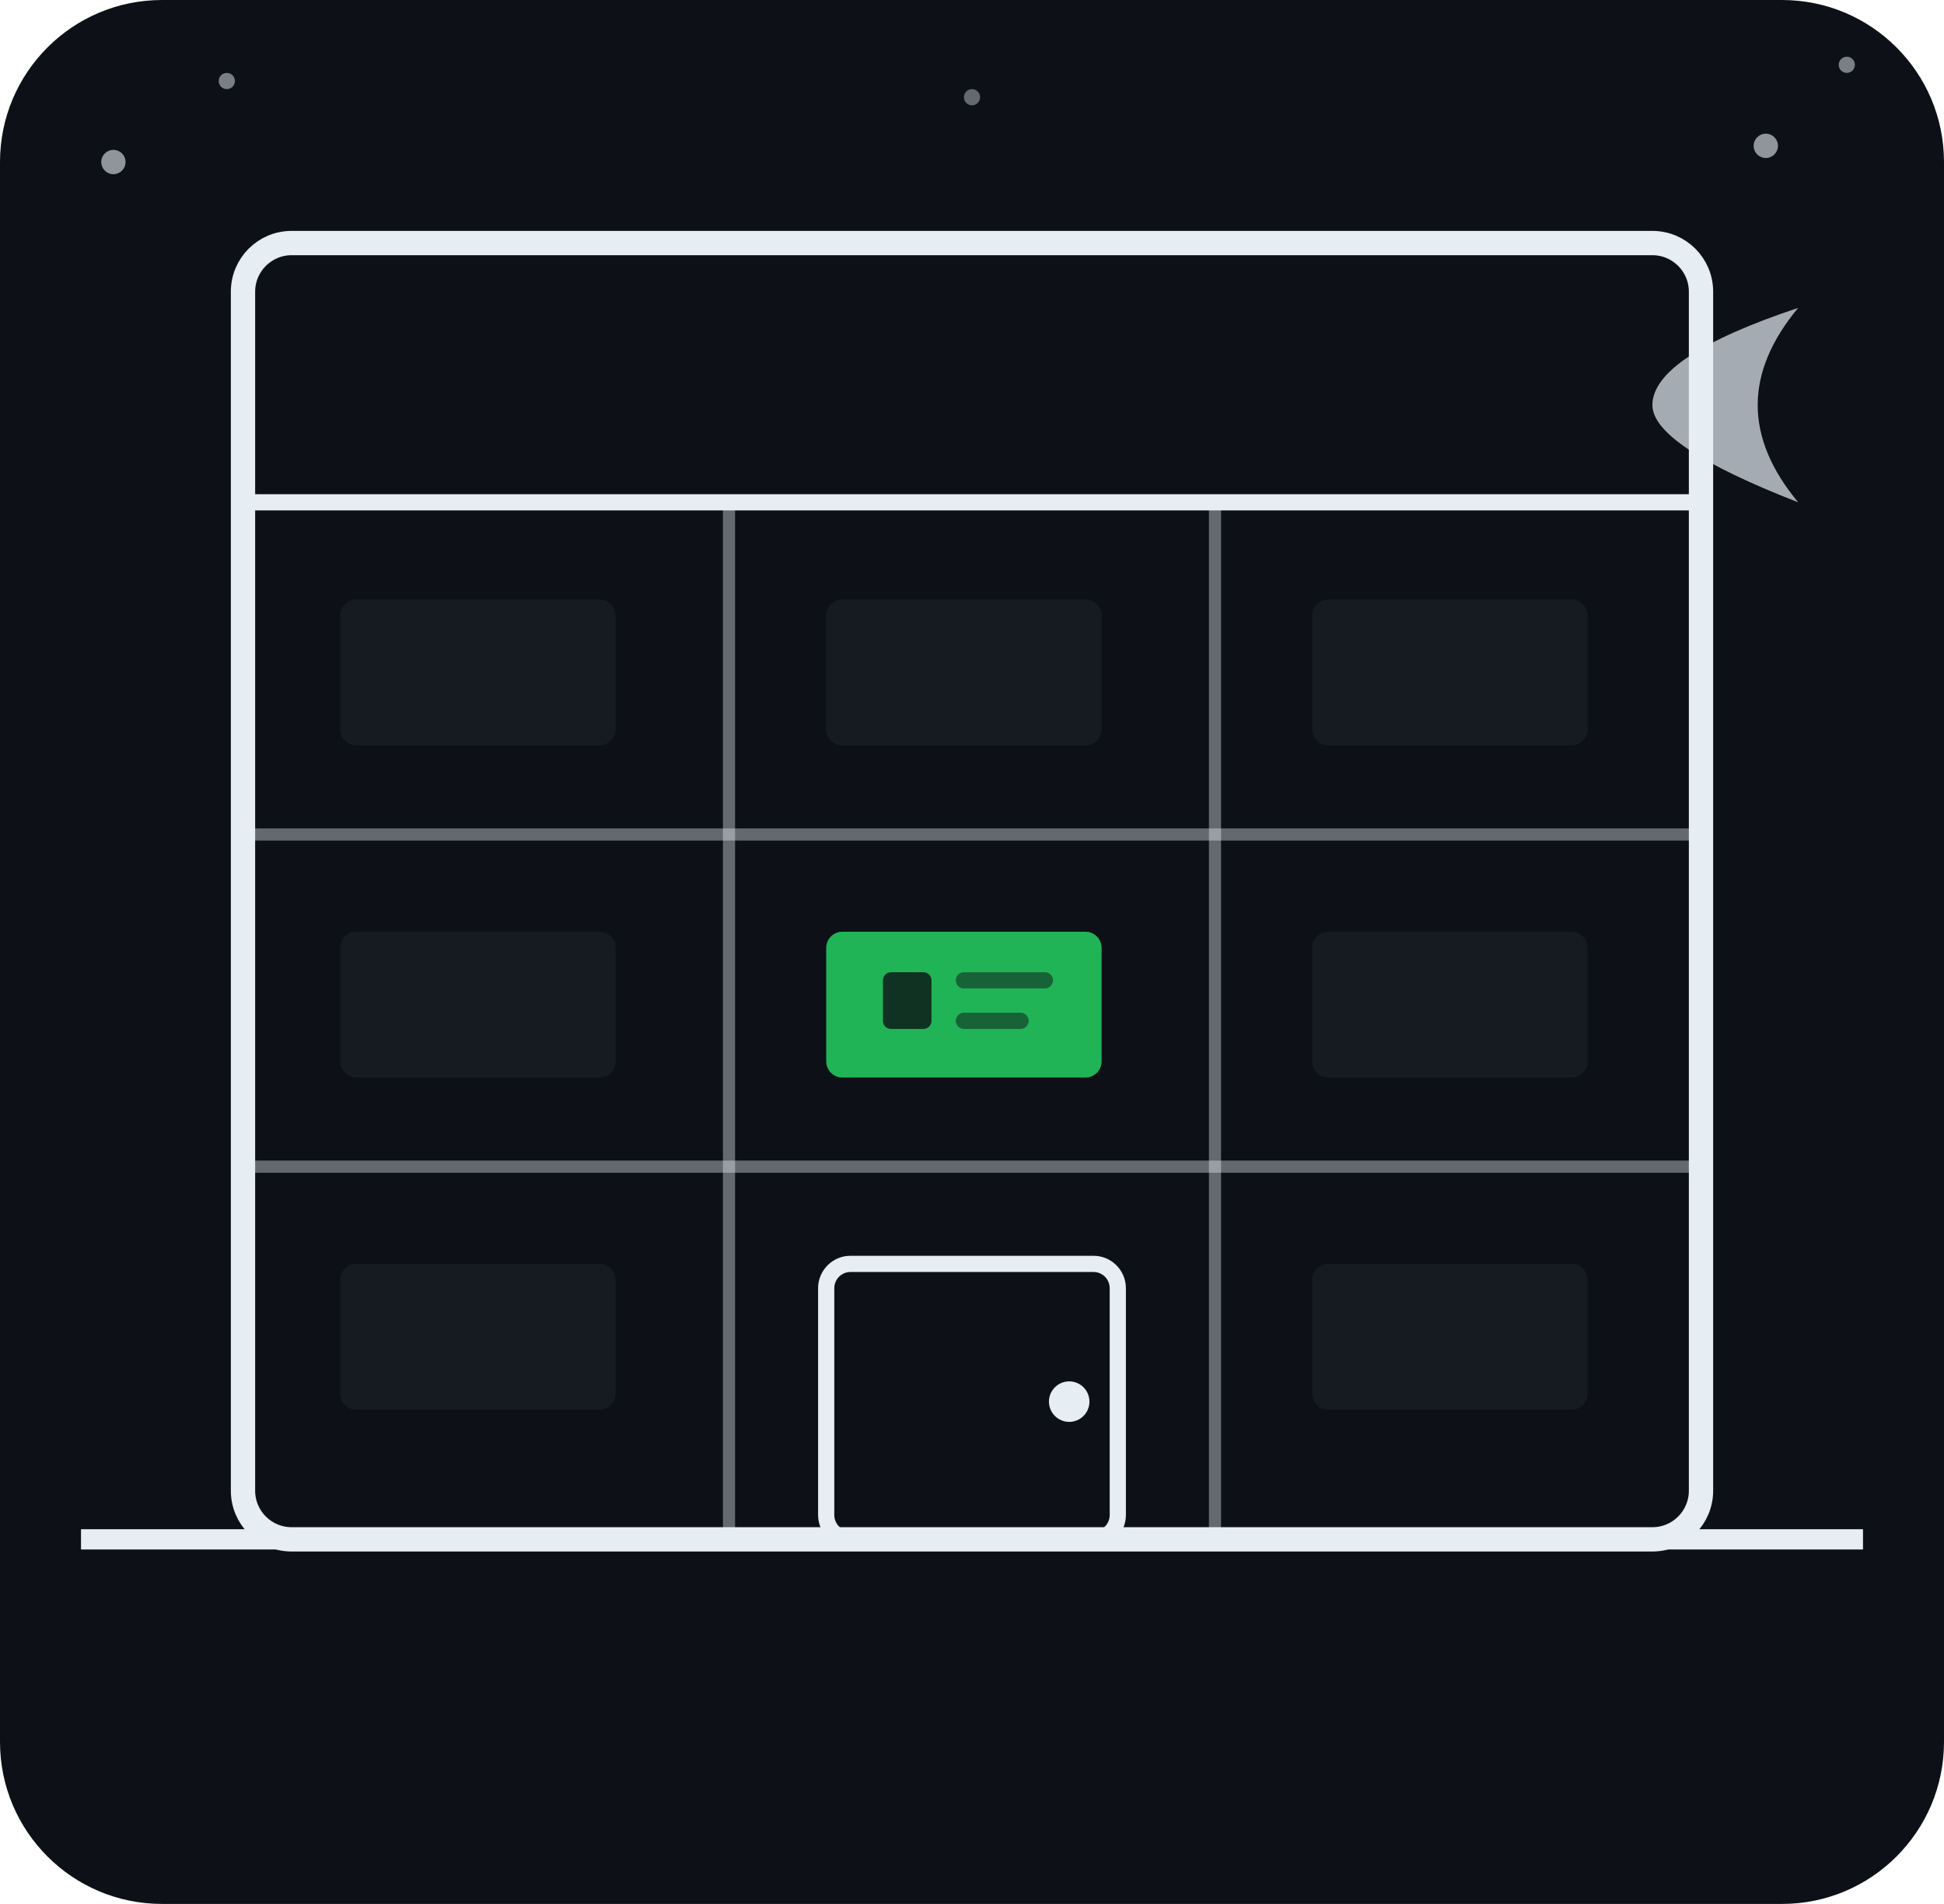
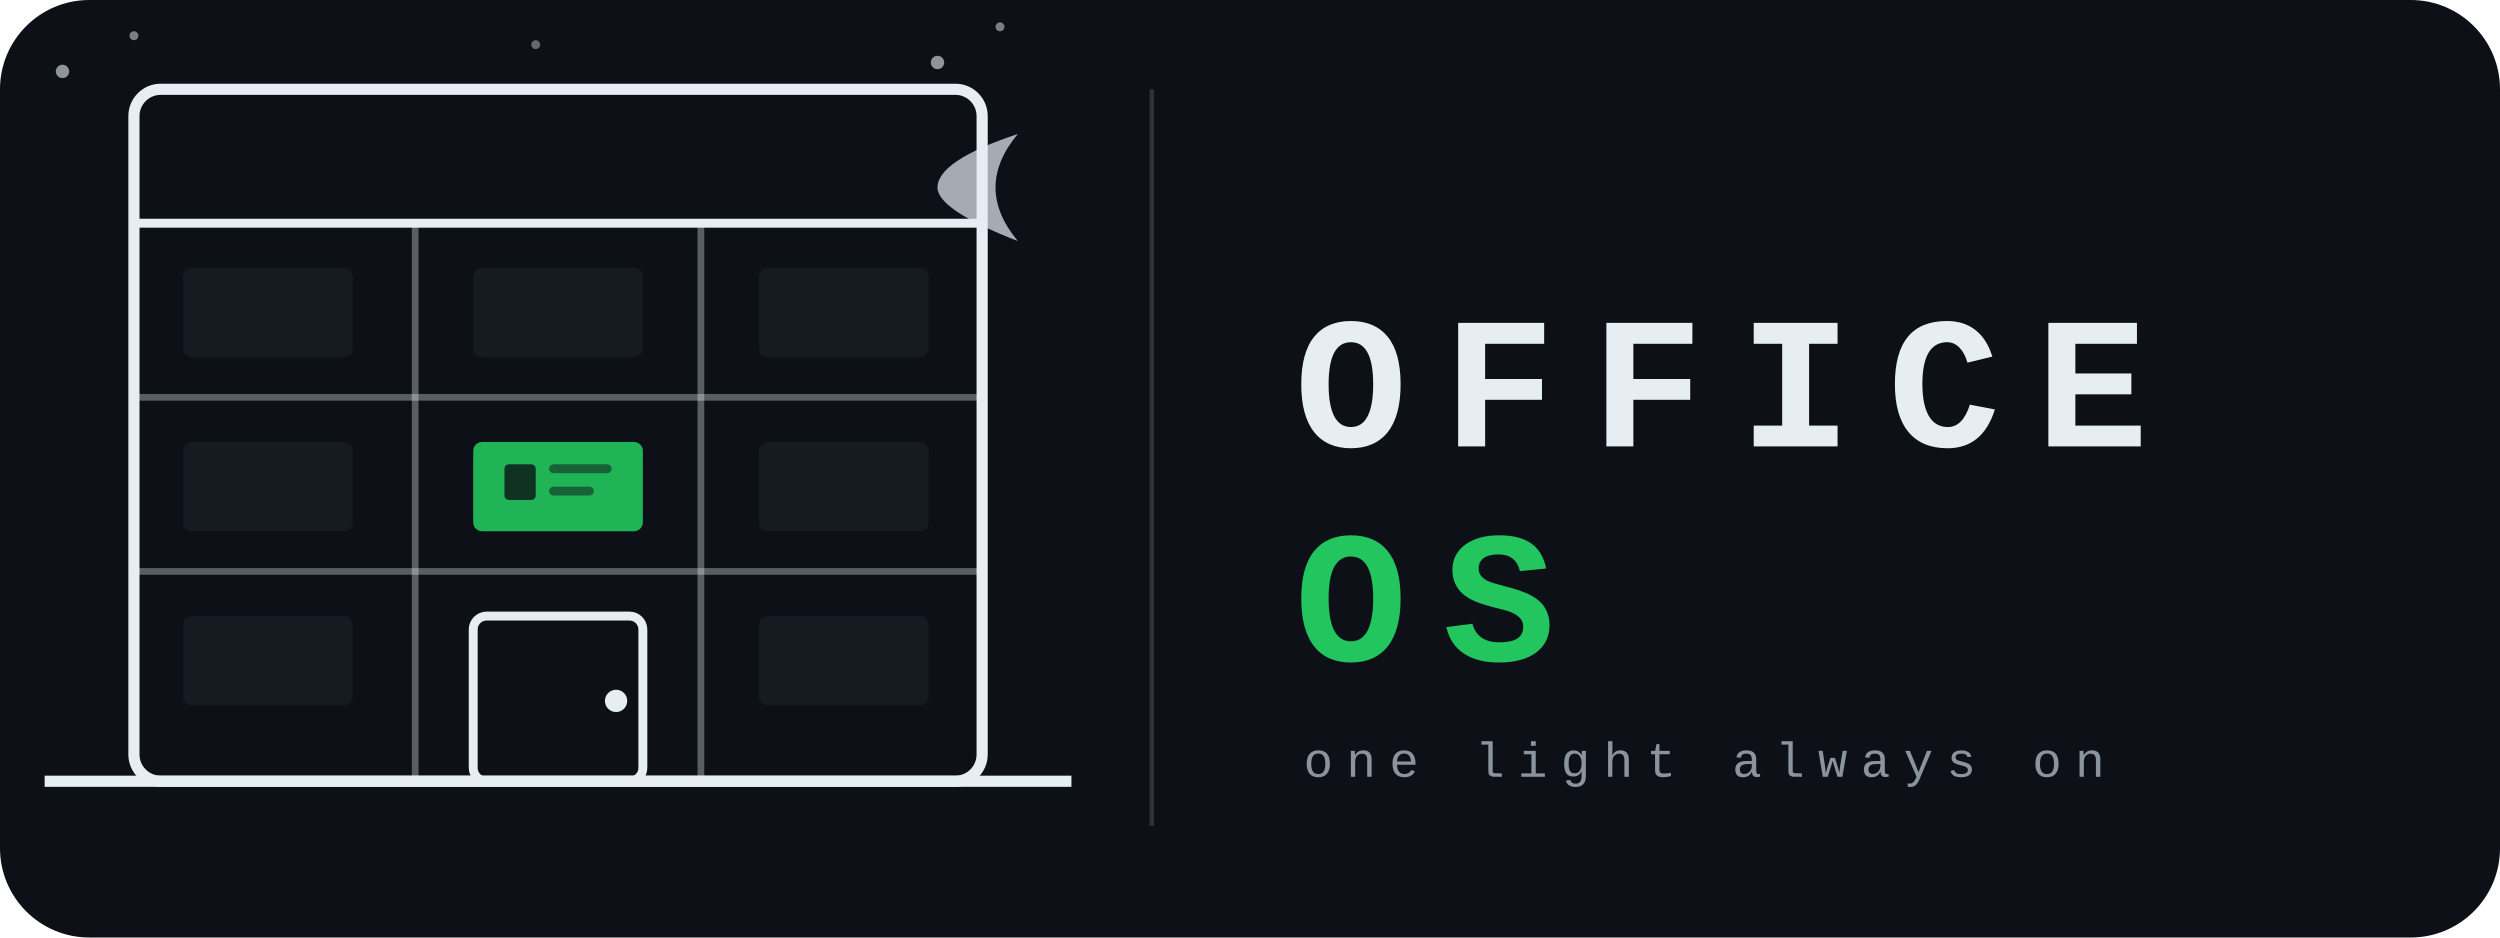
- <svg xmlns="http://www.w3.org/2000/svg" width="240" height="235" viewBox="0 0 240 235">
-   <rect width="240" height="235" rx="20" fill="#0d1117" />
-   <rect x="30" y="30" width="180" height="160" rx="6" fill="none" stroke="#e6edf3" stroke-width="3" />
-   <line x1="30" y1="62" x2="210" y2="62" stroke="#e6edf3" stroke-width="2" />
-   <line x1="90" y1="62" x2="90" y2="190" stroke="#e6edf3" stroke-width="1.5" opacity="0.4" />
-   <line x1="150" y1="62" x2="150" y2="190" stroke="#e6edf3" stroke-width="1.5" opacity="0.4" />
-   <line x1="30" y1="103" x2="210" y2="103" stroke="#e6edf3" stroke-width="1.5" opacity="0.4" />
-   <line x1="30" y1="144" x2="210" y2="144" stroke="#e6edf3" stroke-width="1.5" opacity="0.4" />
-   <rect x="42" y="74" width="34" height="18" rx="2" fill="#161b22" />
-   <rect x="102" y="74" width="34" height="18" rx="2" fill="#161b22" />
-   <rect x="162" y="74" width="34" height="18" rx="2" fill="#161b22" />
-   <rect x="42" y="115" width="34" height="18" rx="2" fill="#161b22" />
-   <rect x="162" y="115" width="34" height="18" rx="2" fill="#161b22" />
-   <rect x="42" y="156" width="34" height="18" rx="2" fill="#161b22" />
-   <rect x="162" y="156" width="34" height="18" rx="2" fill="#161b22" />
-   <rect x="102" y="115" width="34" height="18" rx="2" fill="#22c55e" opacity="0.9" />
-   <rect x="109" y="120" width="6" height="7" rx="1" fill="#0d1117" opacity="0.8" />
-   <rect x="118" y="120" width="12" height="2" rx="1" fill="#0d1117" opacity="0.5" />
-   <rect x="118" y="125" width="9" height="2" rx="1" fill="#0d1117" opacity="0.5" />
-   <rect x="102" y="156" width="36" height="34" rx="3" fill="none" stroke="#e6edf3" stroke-width="2" />
-   <circle cx="132" cy="173" r="2.5" fill="#e6edf3" />
-   <line x1="10" y1="190" x2="230" y2="190" stroke="#e6edf3" stroke-width="2.5" />
-   <circle cx="14" cy="20" r="1.5" fill="#e6edf3" opacity="0.6" />
-   <circle cx="28" cy="10" r="1" fill="#e6edf3" opacity="0.5" />
-   <circle cx="218" cy="18" r="1.5" fill="#e6edf3" opacity="0.6" />
-   <circle cx="228" cy="8" r="1" fill="#e6edf3" opacity="0.5" />
-   <circle cx="120" cy="12" r="1" fill="#e6edf3" opacity="0.4" />
-   <path d="M222 38 Q212 50 222 62 Q204 55 204 50 Q204 44 222 38Z" fill="#e6edf3" opacity="0.7" />
+ <svg xmlns="http://www.w3.org/2000/svg" width="560" height="210" viewBox="0 0 560 210">
+   <rect width="560" height="210" rx="20" fill="#0d1117" />
+   <rect x="30" y="20" width="190" height="155" rx="6" fill="none" stroke="#e6edf3" stroke-width="2.5" />
+   <line x1="30" y1="50" x2="220" y2="50" stroke="#e6edf3" stroke-width="2" />
+   <line x1="93" y1="50" x2="93" y2="175" stroke="#e6edf3" stroke-width="1.5" opacity="0.35" />
+   <line x1="157" y1="50" x2="157" y2="175" stroke="#e6edf3" stroke-width="1.5" opacity="0.35" />
+   <line x1="30" y1="89" x2="220" y2="89" stroke="#e6edf3" stroke-width="1.5" opacity="0.35" />
+   <line x1="30" y1="128" x2="220" y2="128" stroke="#e6edf3" stroke-width="1.5" opacity="0.35" />
+   <rect x="41" y="60" width="38" height="20" rx="2" fill="#161b22" />
+   <rect x="106" y="60" width="38" height="20" rx="2" fill="#161b22" />
+   <rect x="170" y="60" width="38" height="20" rx="2" fill="#161b22" />
+   <rect x="41" y="99" width="38" height="20" rx="2" fill="#161b22" />
+   <rect x="170" y="99" width="38" height="20" rx="2" fill="#161b22" />
+   <rect x="41" y="138" width="38" height="20" rx="2" fill="#161b22" />
+   <rect x="170" y="138" width="38" height="20" rx="2" fill="#161b22" />
+   <rect x="106" y="99" width="38" height="20" rx="2" fill="#22c55e" opacity="0.9" />
+   <rect x="113" y="104" width="7" height="8" rx="1" fill="#0d1117" opacity="0.8" />
+   <rect x="123" y="104" width="14" height="2" rx="1" fill="#0d1117" opacity="0.5" />
+   <rect x="123" y="109" width="10" height="2" rx="1" fill="#0d1117" opacity="0.5" />
+   <rect x="106" y="138" width="38" height="37" rx="3" fill="none" stroke="#e6edf3" stroke-width="2" />
+   <circle cx="138" cy="157" r="2.5" fill="#e6edf3" />
+   <line x1="10" y1="175" x2="240" y2="175" stroke="#e6edf3" stroke-width="2.5" />
+   <circle cx="14" cy="16" r="1.5" fill="#e6edf3" opacity="0.6" />
+   <circle cx="30" cy="8" r="1" fill="#e6edf3" opacity="0.5" />
+   <circle cx="210" cy="14" r="1.5" fill="#e6edf3" opacity="0.6" />
+   <circle cx="224" cy="6" r="1" fill="#e6edf3" opacity="0.5" />
+   <circle cx="120" cy="10" r="1" fill="#e6edf3" opacity="0.4" />
+   <path d="M228 30 Q218 42 228 54 Q210 47 210 42 Q210 36 228 30Z" fill="#e6edf3" opacity="0.7" />
+   <line x1="258" y1="20" x2="258" y2="185" stroke="#e6edf3" stroke-width="1" opacity="0.15" />
+   <text x="290" y="100" font-family="ui-monospace, SFMono-Regular, 'Courier New', monospace" font-size="42" font-weight="800" fill="#e6edf3" letter-spacing="8">OFFICE</text>
+   <text x="290" y="148" font-family="ui-monospace, SFMono-Regular, 'Courier New', monospace" font-size="42" font-weight="800" fill="#22c55e" letter-spacing="8">OS</text>
+   <text x="292" y="174" font-family="ui-monospace, SFMono-Regular, 'Courier New', monospace" font-size="11" fill="#8b949e" letter-spacing="3">one light always on</text>
</svg>
